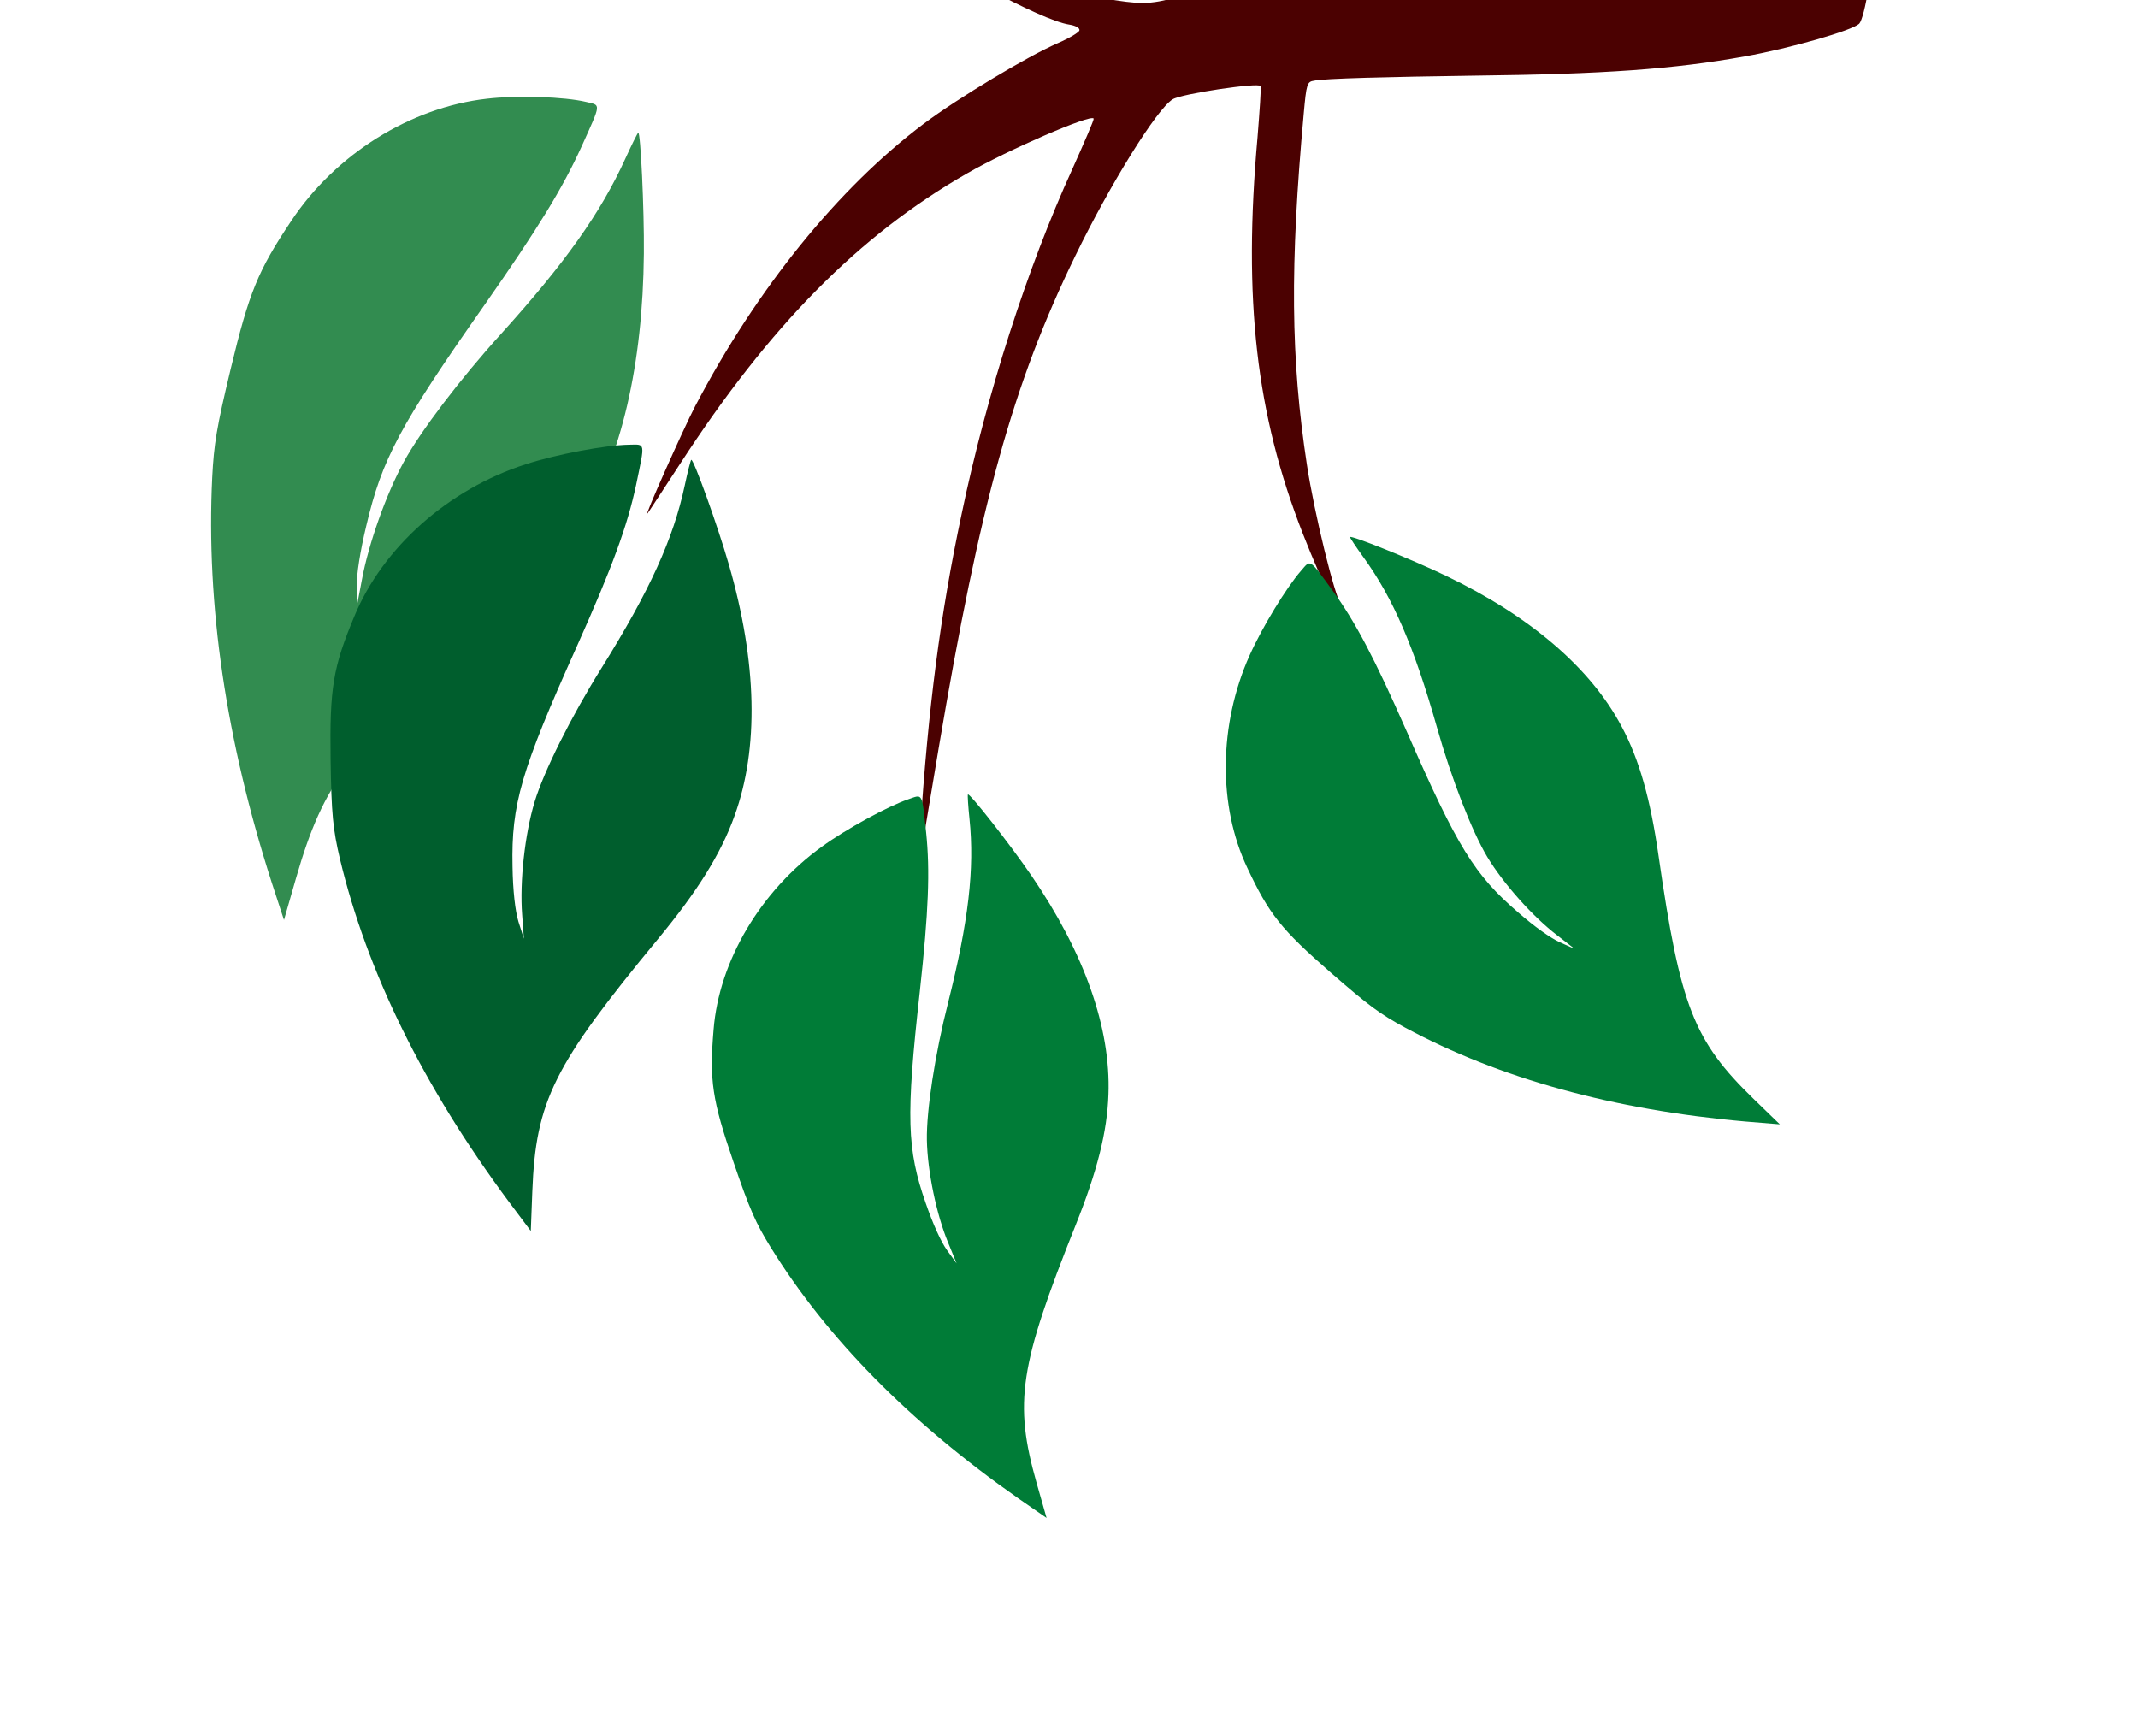
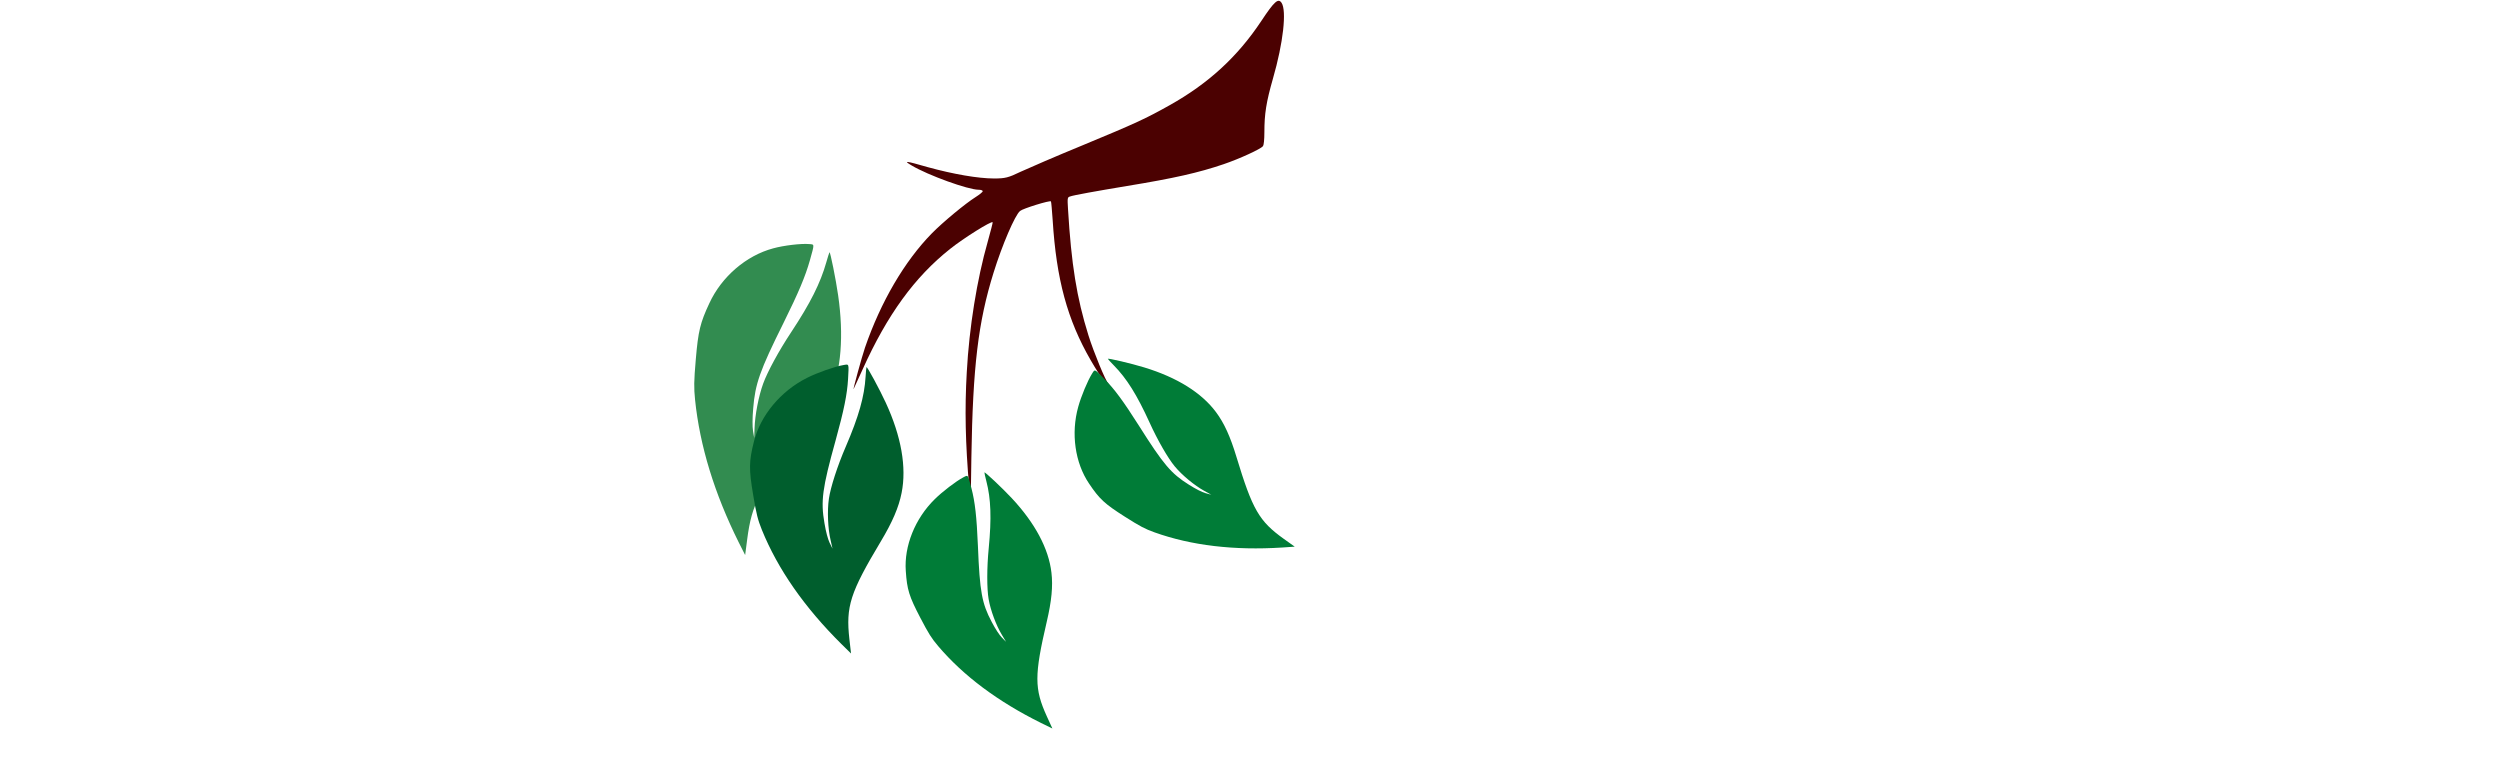
- <svg xmlns="http://www.w3.org/2000/svg" width="85" height="69" viewBox="0 0 85 69" fill="none">
-   <path d="M36.587 32.971C36.905 28.142 37.38 24.437 38.227 20.457C39.218 15.689 40.849 10.624 42.632 6.724C43.111 5.655 43.5 4.76 43.481 4.716C43.398 4.516 40.067 5.96 38.444 6.896C34.149 9.355 30.59 12.964 27.037 18.442C26.36 19.48 25.782 20.368 25.736 20.423C25.578 20.628 27.139 17.108 27.639 16.147C30.098 11.457 33.336 7.467 36.735 4.913C38.092 3.895 40.848 2.239 42.053 1.717C42.514 1.517 42.903 1.286 42.915 1.205C42.931 1.104 42.742 1.013 42.507 0.977C41.37 0.804 37.282 -1.417 35.675 -2.741C34.831 -3.429 35.038 -3.377 37.402 -2.291C40.02 -1.124 42.631 -0.25 44.349 0.012C45.536 0.193 45.907 0.166 47.34 -0.28C48.24 -0.537 51.428 -1.38 54.423 -2.107C60.572 -3.62 61.725 -3.963 64.475 -4.997C69.048 -6.709 72.642 -9.13 75.787 -12.594C77.521 -14.509 77.997 -14.81 78.275 -14.229C78.714 -13.29 77.802 -9.88 76.103 -6.195C74.985 -3.75 74.596 -2.523 74.29 -0.515C74.173 0.256 74.021 0.835 73.916 0.943C73.635 1.212 71.188 1.919 69.368 2.243C66.546 2.748 63.784 2.95 58.577 3.008C55.205 3.055 52.628 3.12 52.248 3.207C51.964 3.247 51.939 3.326 51.831 4.534C51.282 10.552 51.313 14.251 51.959 18.48C52.25 20.392 53.06 23.711 53.332 24.085C53.394 24.177 53.477 24.459 53.527 24.716C53.619 25.353 52.596 23.267 51.796 21.215C49.938 16.47 49.418 11.908 49.995 5.458C50.079 4.413 50.144 3.488 50.116 3.422C50.051 3.267 46.958 3.73 46.621 3.948C45.993 4.33 44.134 7.326 42.753 10.167C40.269 15.268 38.971 19.968 37.316 29.761L36.47 34.821L36.587 32.971Z" fill="#4B0101" />
-   <path d="M41.21 58.952C40.303 55.753 40.525 54.311 42.766 48.702C43.618 46.577 44.021 44.989 44.068 43.511C44.166 40.878 43.116 37.895 41.004 34.809C40.162 33.575 38.531 31.499 38.481 31.588C38.464 31.618 38.491 32.052 38.544 32.561C38.749 34.539 38.507 36.635 37.694 39.861C37.17 41.922 36.829 44.159 36.85 45.326C36.873 46.576 37.234 48.298 37.696 49.41L38.031 50.229L37.647 49.702C37.41 49.364 37.095 48.681 36.804 47.834C36.057 45.694 36.011 44.416 36.569 39.42C36.919 36.221 36.978 34.619 36.82 33.092C36.644 31.474 36.693 31.578 36.112 31.777C35.29 32.059 33.639 32.96 32.676 33.661C30.237 35.42 28.586 38.214 28.37 40.936C28.199 42.96 28.312 43.724 29.161 46.201C29.819 48.12 30.044 48.618 30.627 49.568C32.874 53.207 36.168 56.547 40.474 59.564L41.608 60.349L41.21 58.952Z" fill="#007C37" />
-   <path d="M69.717 43.69C67.332 41.373 66.803 40.013 65.94 34.035C65.616 31.768 65.171 30.192 64.473 28.888C63.241 26.559 60.841 24.5 57.468 22.883C56.123 22.236 53.672 21.253 53.673 21.355C53.673 21.389 53.914 21.752 54.214 22.166C55.381 23.777 56.219 25.713 57.128 28.914C57.704 30.96 58.527 33.069 59.129 34.069C59.774 35.14 60.947 36.451 61.903 37.182L62.603 37.725L62.007 37.46C61.632 37.286 61.018 36.852 60.343 36.264C58.626 34.783 57.947 33.7 55.933 29.094C54.637 26.148 53.887 24.731 52.986 23.488C52.026 22.175 52.12 22.24 51.716 22.703C51.145 23.358 50.166 24.964 49.682 26.053C48.45 28.795 48.417 32.04 49.59 34.506C50.454 36.344 50.934 36.949 52.907 38.67C54.436 40.003 54.88 40.322 55.86 40.854C59.625 42.882 64.148 44.127 69.385 44.588L70.76 44.701L69.717 43.69Z" fill="#007C37" />
-   <path d="M11.77 34.909C12.873 31.093 13.893 29.75 19.003 25.351C20.942 23.686 22.196 22.302 23.092 20.818C24.7 18.182 25.559 14.501 25.598 10.08C25.615 8.315 25.466 5.214 25.373 5.275C25.342 5.296 25.113 5.756 24.861 6.308C23.884 8.456 22.469 10.456 19.924 13.271C18.295 15.066 16.715 17.151 16.056 18.358C15.35 19.651 14.651 21.629 14.389 23.043L14.192 24.082L14.18 23.312C14.179 22.825 14.313 21.938 14.564 20.897C15.185 18.26 15.888 16.925 19.247 12.146C21.392 9.082 22.37 7.478 23.124 5.821C23.916 4.061 23.897 4.196 23.3 4.052C22.454 3.848 20.563 3.783 19.358 3.925C16.317 4.266 13.328 6.138 11.571 8.794C10.256 10.763 9.907 11.612 9.174 14.654C8.607 17.012 8.505 17.656 8.437 18.977C8.19 24.044 8.985 29.432 10.805 35.095L11.29 36.577L11.77 34.909Z" fill="#328C50" />
-   <path d="M21.163 47.369C21.303 43.77 22.008 42.361 26.152 37.342C27.726 35.441 28.663 33.942 29.202 32.437C30.177 29.759 30.101 26.335 28.978 22.448C28.531 20.895 27.562 18.208 27.481 18.283C27.454 18.308 27.337 18.764 27.222 19.306C26.773 21.411 25.831 23.487 23.931 26.534C22.713 28.479 21.622 30.667 21.256 31.875C20.864 33.17 20.658 35.063 20.759 36.363L20.828 37.32L20.613 36.648C20.483 36.22 20.39 35.411 20.376 34.441C20.327 31.987 20.705 30.656 22.933 25.701C24.353 22.526 24.945 20.897 25.291 19.272C25.65 17.548 25.666 17.671 25.009 17.68C24.078 17.693 22.099 18.065 20.887 18.463C17.821 19.452 15.213 21.773 14.088 24.502C13.241 26.527 13.103 27.352 13.143 30.187C13.175 32.384 13.238 32.972 13.514 34.147C14.592 38.649 16.833 43.196 20.21 47.751L21.103 48.941L21.163 47.369Z" fill="#005E2D" />
+ <svg xmlns="http://www.w3.org/2000/svg" width="273" height="83" viewBox="0 0 273 83" fill="none">
+   <path d="M105.836 53.241C105.423 48.42 105.336 44.685 105.573 40.623C105.836 35.76 106.686 30.508 107.862 26.384C108.174 25.255 108.424 24.311 108.399 24.27C108.287 24.086 105.211 26.014 103.748 27.184C99.872 30.261 96.896 34.365 94.208 40.315C93.695 41.444 93.258 42.408 93.22 42.469C93.095 42.695 94.108 38.981 94.458 37.956C96.183 32.949 98.784 28.517 101.76 25.481C102.948 24.27 105.423 22.218 106.536 21.521C106.961 21.254 107.311 20.967 107.311 20.885C107.311 20.782 107.111 20.721 106.874 20.721C105.724 20.721 101.347 19.141 99.559 18.074C98.622 17.52 98.834 17.54 101.335 18.259C104.098 19.018 106.811 19.49 108.549 19.49C109.75 19.49 110.112 19.407 111.463 18.751C112.313 18.361 115.339 17.048 118.189 15.879C124.041 13.457 125.129 12.944 127.692 11.508C131.956 9.128 135.144 6.194 137.732 2.296C139.158 0.141 139.583 -0.228 139.945 0.305C140.521 1.167 140.133 4.676 139.008 8.574C138.27 11.159 138.07 12.431 138.07 14.463C138.07 15.242 138.007 15.837 137.92 15.96C137.682 16.268 135.369 17.335 133.619 17.93C130.905 18.854 128.205 19.469 123.066 20.31C119.74 20.864 117.202 21.316 116.839 21.459C116.564 21.541 116.552 21.623 116.627 22.834C116.989 28.866 117.577 32.518 118.852 36.601C119.427 38.448 120.728 41.608 121.053 41.936C121.128 42.018 121.253 42.285 121.34 42.531C121.528 43.147 120.203 41.239 119.102 39.33C116.552 34.919 115.351 30.487 114.951 24.024C114.876 22.978 114.801 22.054 114.764 21.993C114.676 21.849 111.688 22.772 111.388 23.039C110.825 23.511 109.437 26.753 108.499 29.769C106.811 35.186 106.236 40.028 106.074 49.959L105.999 55.088L105.836 53.241Z" fill="#4B0101" />
+   <path d="M114.317 78.231C112.938 75.204 112.941 73.745 114.312 67.864C114.835 65.634 114.994 64.004 114.818 62.535C114.518 59.917 113.032 57.126 110.479 54.393C109.461 53.301 107.536 51.493 107.5 51.589C107.488 51.621 107.58 52.046 107.709 52.541C108.209 54.466 108.286 56.574 107.967 59.886C107.76 62.002 107.759 64.266 107.956 65.416C108.167 66.649 108.782 68.296 109.406 69.326L109.861 70.086L109.402 69.622C109.117 69.324 108.702 68.696 108.288 67.903C107.227 65.899 106.989 64.642 106.789 59.619C106.653 56.404 106.471 54.812 106.084 53.326C105.667 51.753 105.731 51.848 105.187 52.132C104.416 52.535 102.92 53.674 102.073 54.513C99.927 56.618 98.716 59.629 98.912 62.352C99.047 64.379 99.274 65.117 100.486 67.438C101.425 69.236 101.722 69.695 102.441 70.547C105.211 73.806 108.97 76.612 113.681 78.947L114.92 79.552L114.317 78.231Z" fill="#007C37" />
+   <path d="M140.202 58.852C137.495 56.92 136.768 55.656 135.015 49.876C134.353 47.683 133.676 46.192 132.79 45.008C131.221 42.891 128.538 41.216 124.961 40.126C123.534 39.688 120.963 39.085 120.979 39.186C120.985 39.22 121.277 39.542 121.636 39.907C123.032 41.324 124.152 43.111 125.532 46.139C126.41 48.075 127.541 50.036 128.287 50.934C129.085 51.896 130.442 53.015 131.497 53.595L132.271 54.026L131.642 53.853C131.245 53.738 130.573 53.401 129.817 52.921C127.897 51.716 127.062 50.747 124.378 46.496C122.653 43.78 121.699 42.492 120.621 41.398C119.474 40.245 119.577 40.295 119.247 40.813C118.781 41.547 118.055 43.282 117.741 44.431C116.935 47.327 117.391 50.541 118.922 52.802C120.052 54.489 120.618 55.015 122.828 56.419C124.54 57.507 125.027 57.755 126.075 58.134C130.103 59.572 134.762 60.123 140.009 59.79L141.385 59.695L140.202 58.852Z" fill="#007C37" />
+   <path d="M81.594 58.892C82.109 54.953 82.916 53.472 87.305 48.354C88.972 46.417 90.003 44.86 90.666 43.258C91.859 40.409 92.154 36.642 91.527 32.265C91.278 30.517 90.665 27.474 90.581 27.549C90.554 27.574 90.396 28.063 90.231 28.647C89.588 30.917 88.49 33.107 86.398 36.273C85.058 38.293 83.809 40.593 83.34 41.885C82.837 43.27 82.443 45.33 82.397 46.767L82.358 47.824L82.231 47.065C82.156 46.583 82.156 45.686 82.247 44.619C82.464 41.919 82.958 40.493 85.56 35.264C87.219 31.911 87.944 30.179 88.44 28.427C88.958 26.567 88.959 26.703 88.348 26.651C87.481 26.578 85.602 26.798 84.432 27.119C81.477 27.914 78.804 30.215 77.466 33.105C76.462 35.249 76.245 36.141 75.979 39.259C75.773 41.675 75.769 42.327 75.9 43.643C76.419 48.69 78.016 53.897 80.667 59.221L81.37 60.613L81.594 58.892Z" fill="#328C50" />
+   <path d="M92.754 69.796C92.351 66.218 92.836 64.718 96.178 59.133C97.448 57.017 98.148 55.394 98.455 53.825C99.016 51.031 98.425 47.657 96.73 43.983C96.055 42.515 94.692 40.005 94.623 40.091C94.6 40.12 94.553 40.588 94.521 41.141C94.394 43.29 93.775 45.484 92.355 48.782C91.444 50.888 90.695 53.216 90.515 54.465C90.322 55.804 90.404 57.707 90.699 58.977L90.91 59.912L90.597 59.28C90.405 58.877 90.19 58.091 90.031 57.135C89.613 54.716 89.786 53.343 91.244 48.109C92.169 44.757 92.51 43.057 92.608 41.398C92.703 39.64 92.736 39.759 92.088 39.867C91.17 40.02 89.27 40.686 88.131 41.262C85.249 42.701 83.02 45.388 82.319 48.255C81.787 50.384 81.773 51.22 82.24 54.017C82.602 56.184 82.753 56.756 83.203 57.876C84.946 62.165 87.846 66.322 91.87 70.317L92.932 71.36L92.754 69.796Z" fill="#005E2D" />
</svg>
